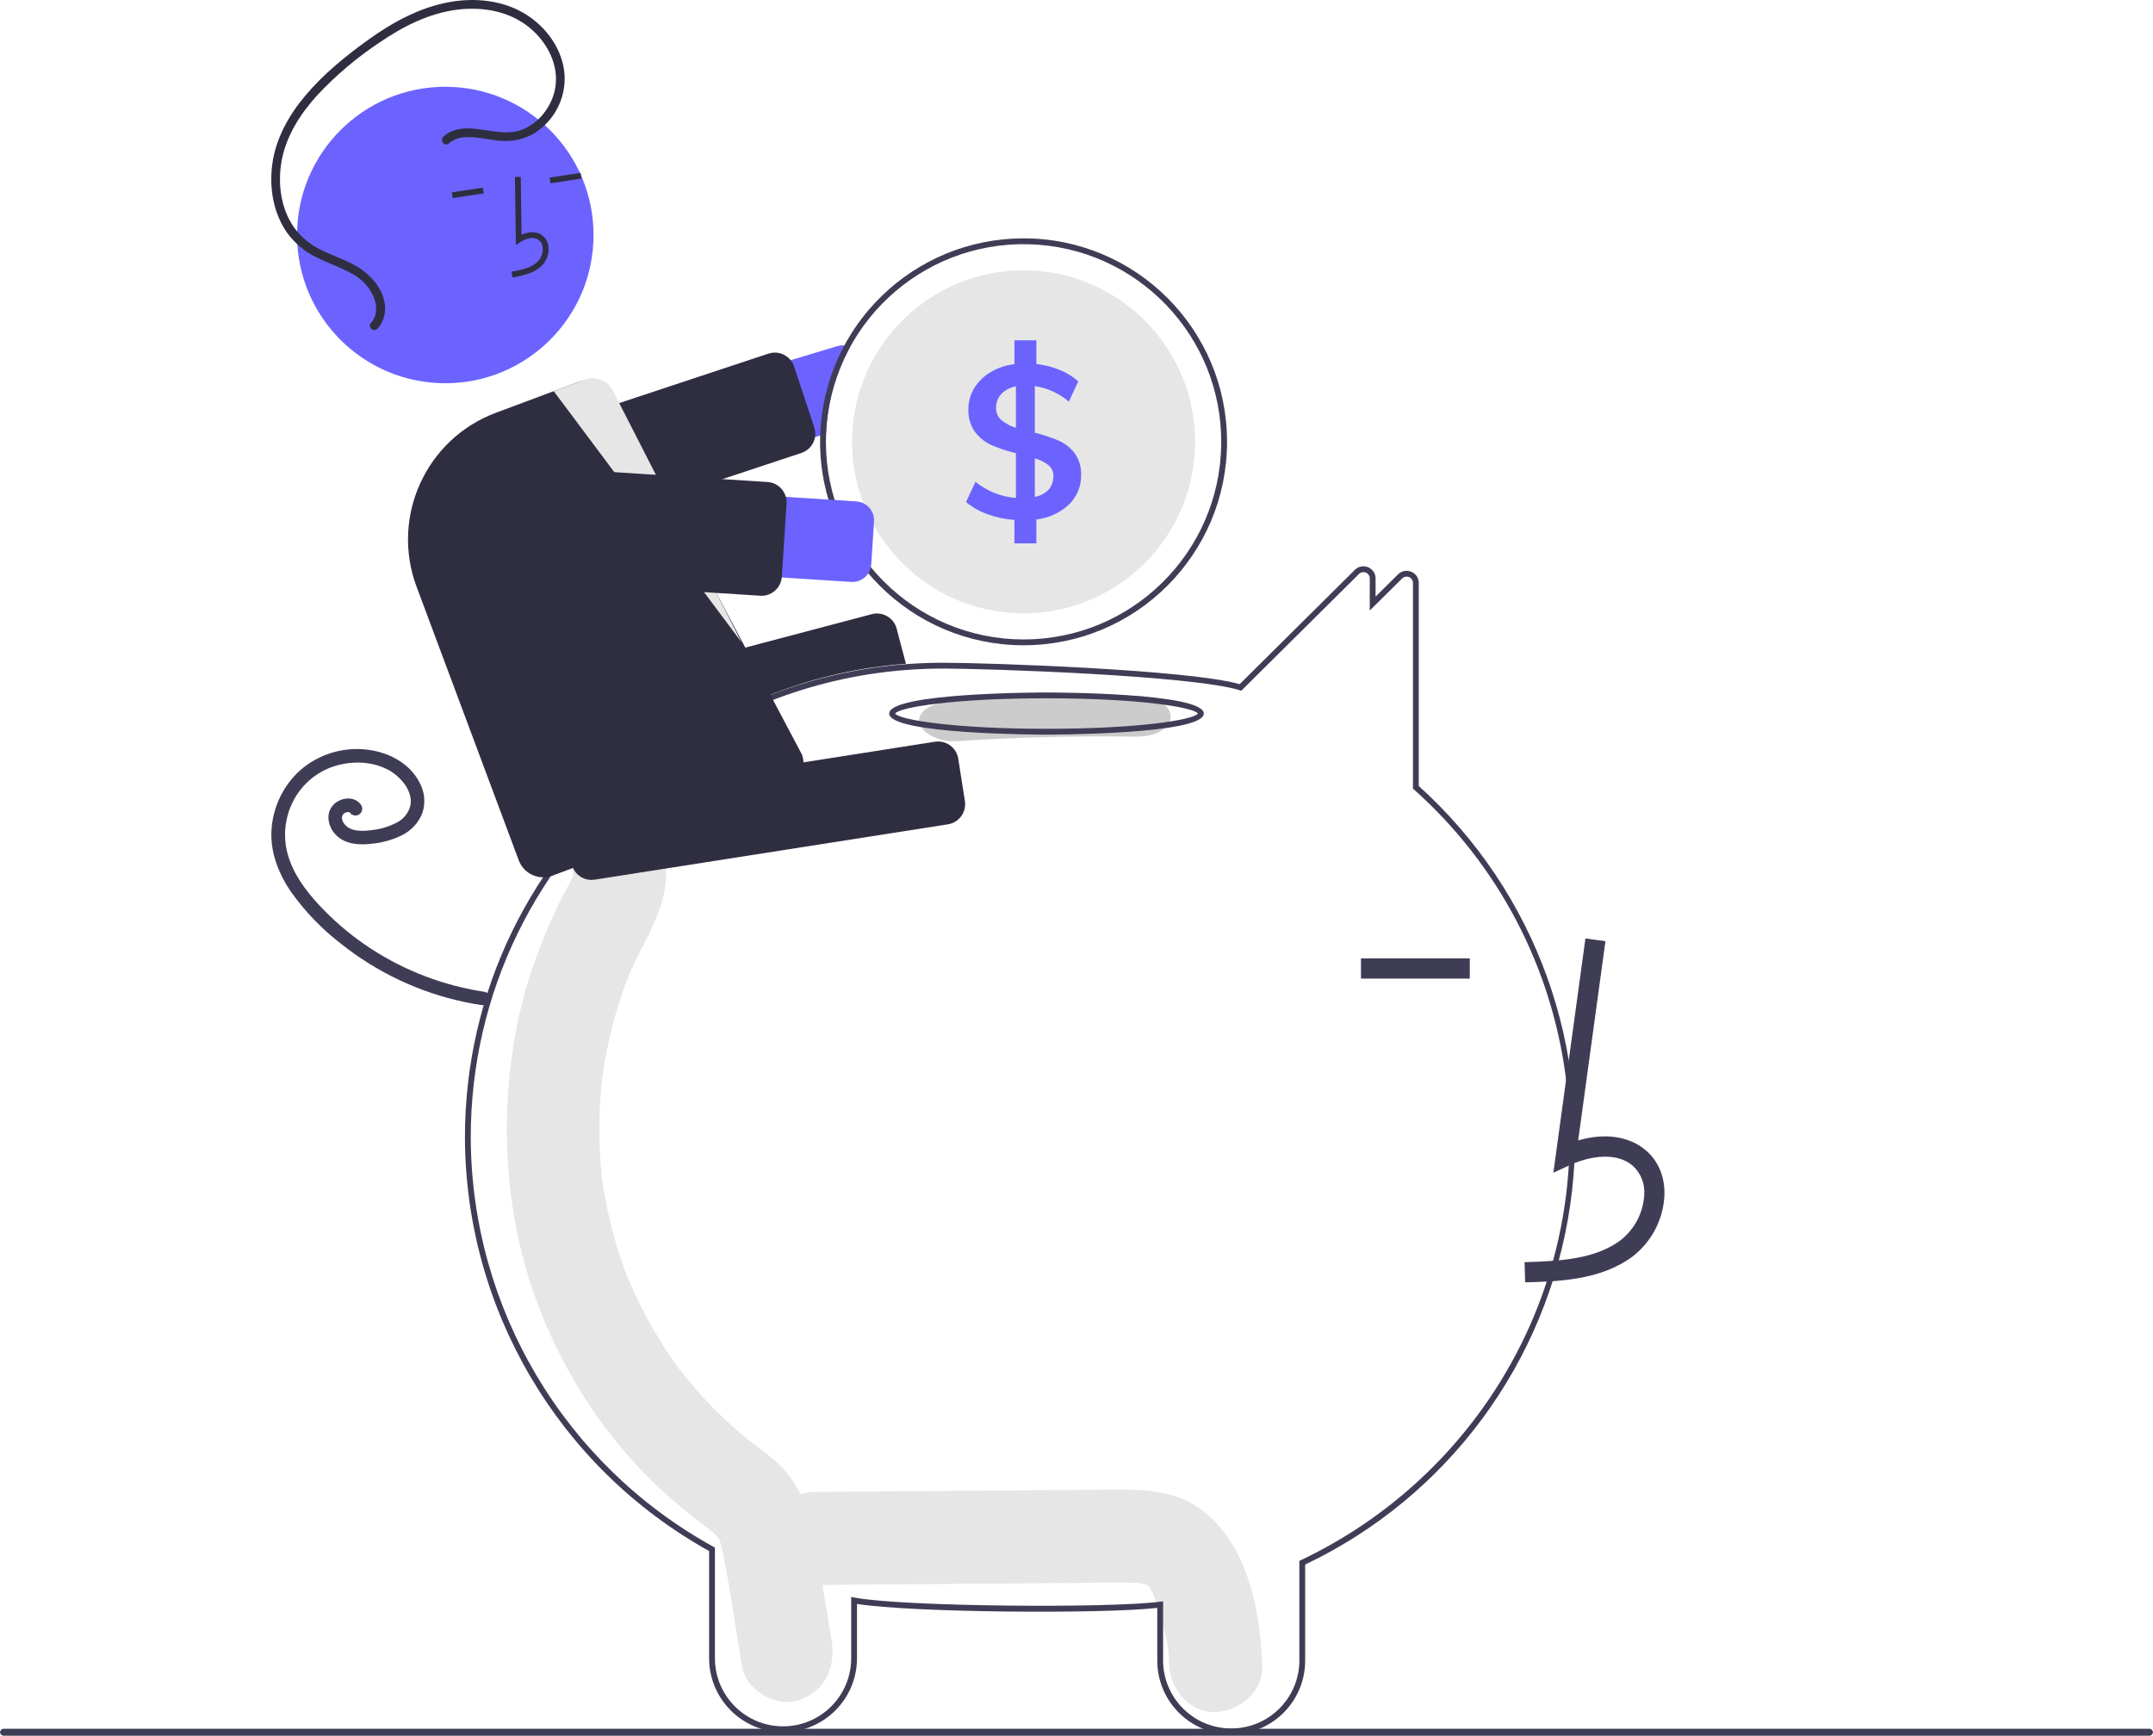
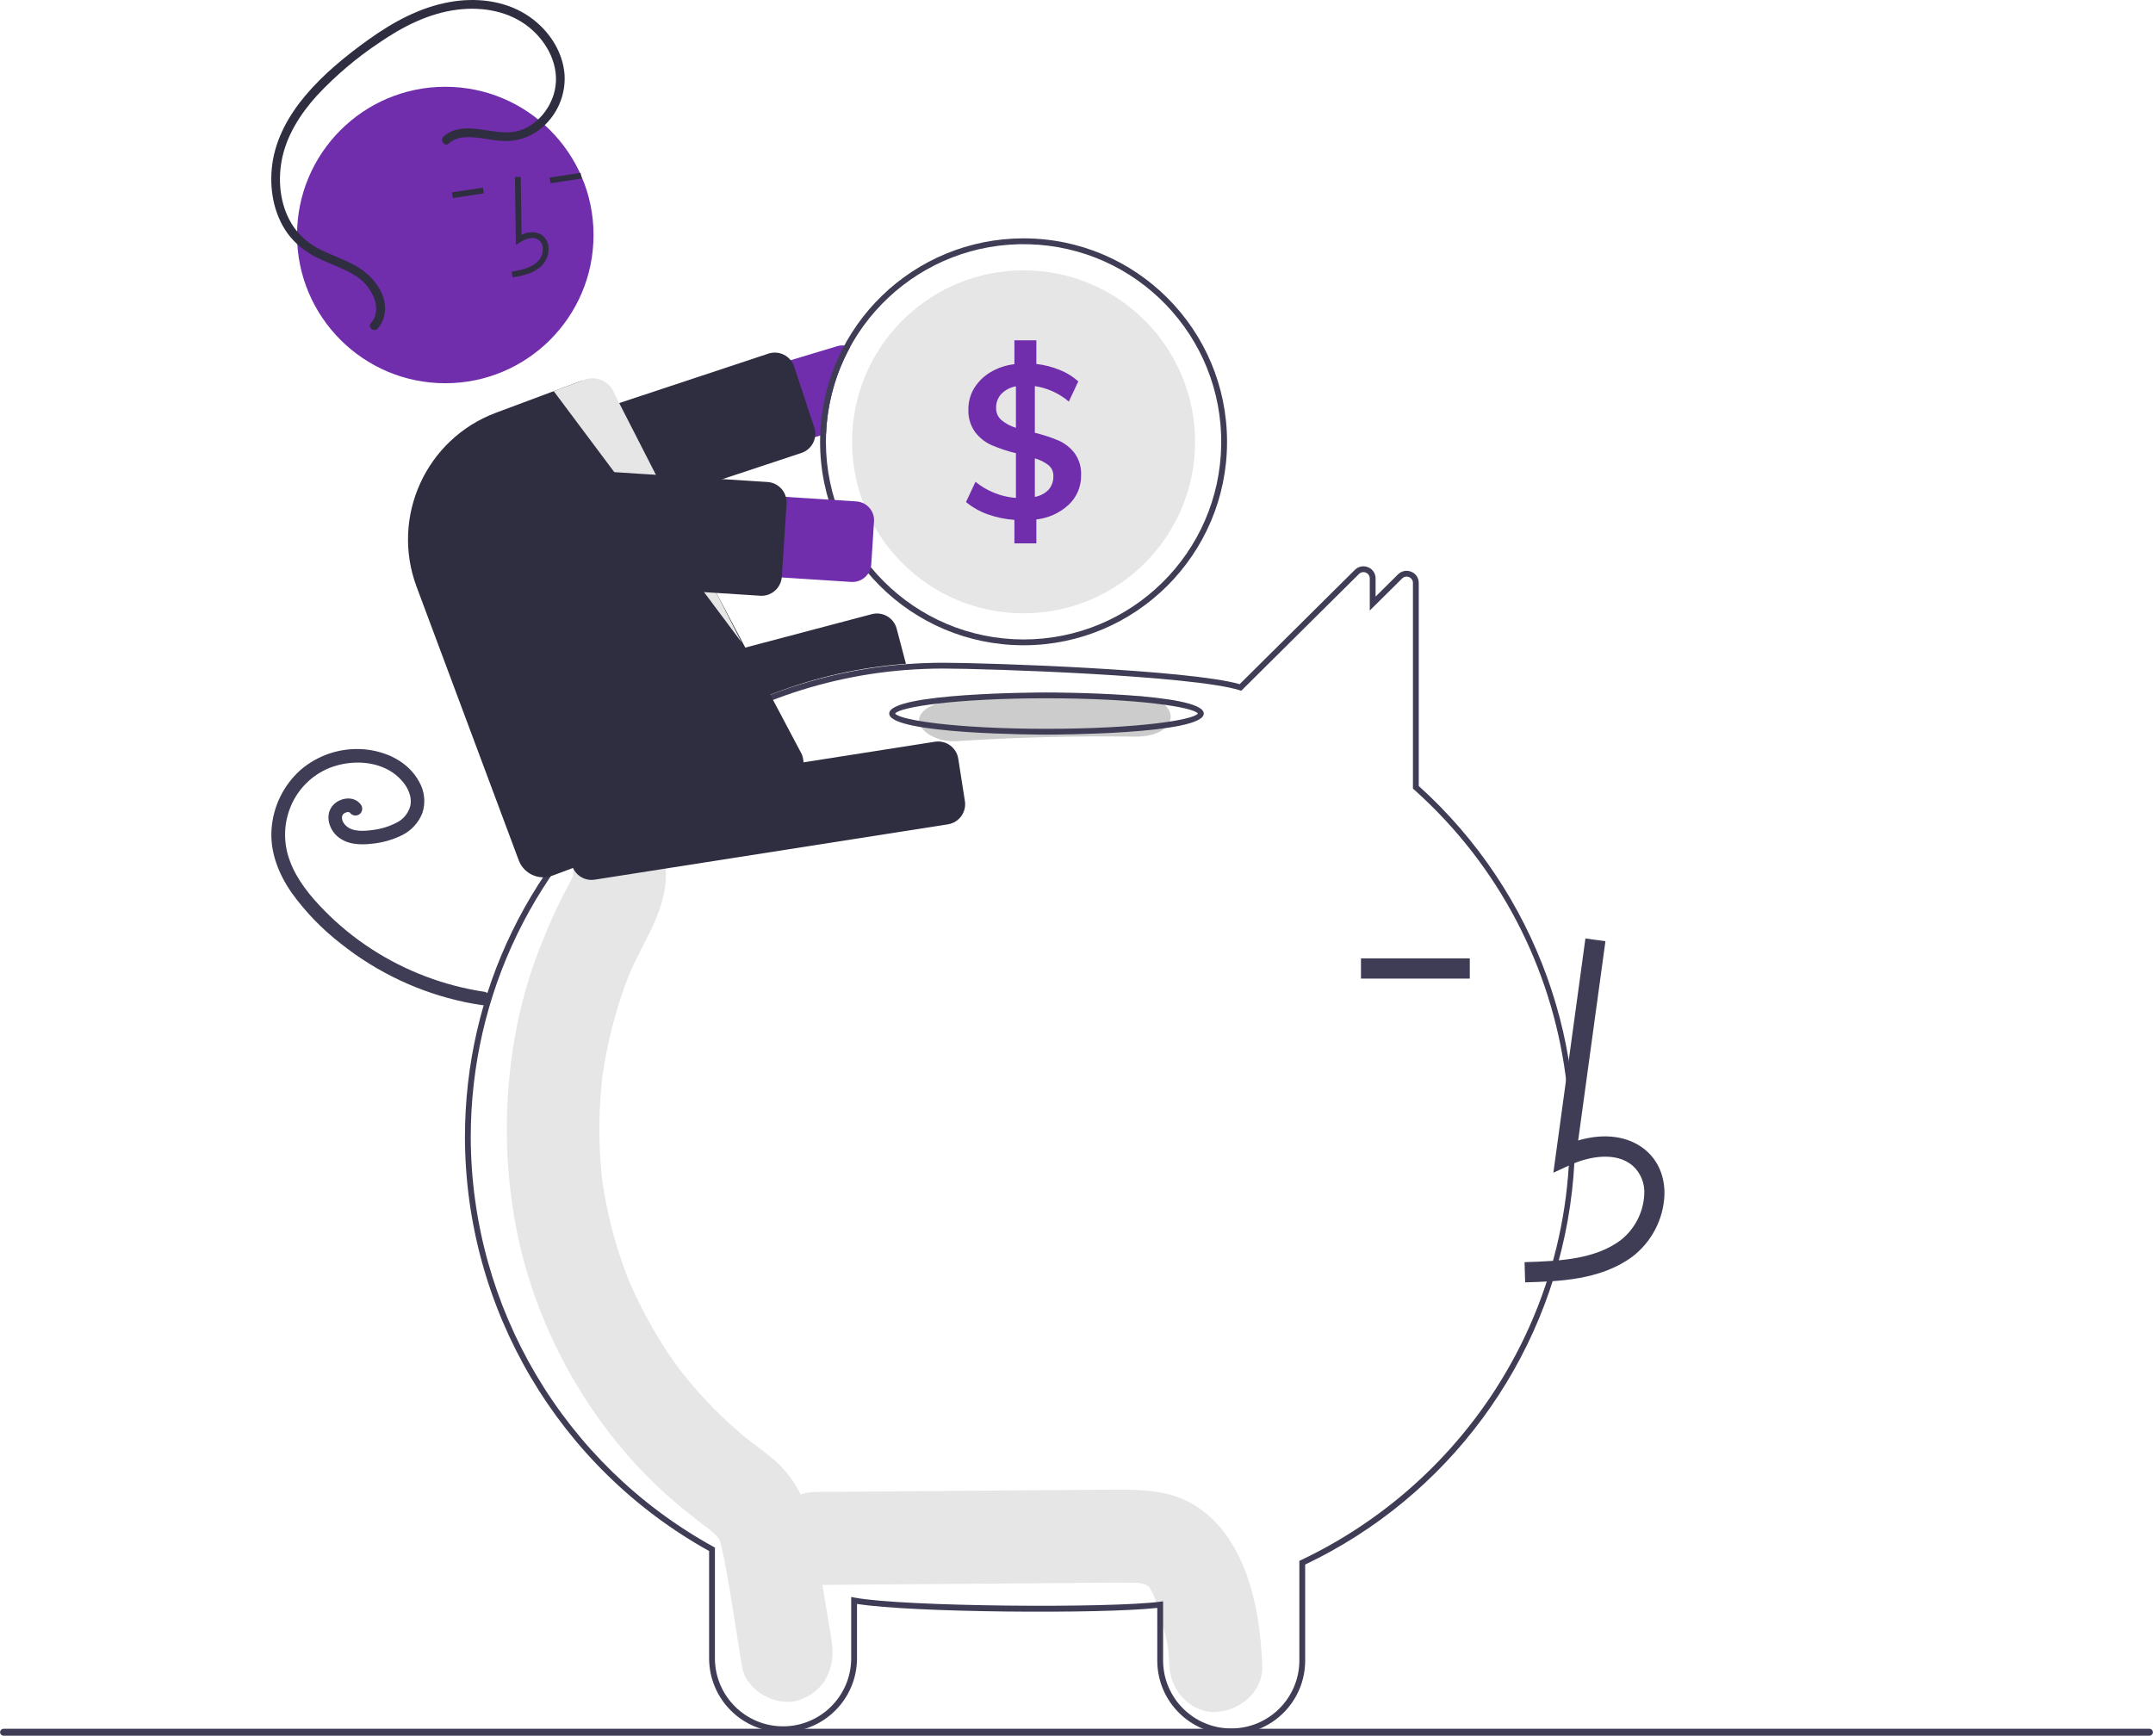
<svg xmlns="http://www.w3.org/2000/svg" id="b5c524f0-66c4-4225-a3aa-c25cef687e0c" data-name="Layer 1" width="740.675" height="597.175" viewBox="0 0 740.675 597.175">
  <path d="M651.612,679.719c-5.122-7.172-12.055-12.419-20.771-14.383-7.601-1.713-15.416-1.421-23.142-1.361l-97.692.753c-8.367.065-16.389,7.313-16,16,.386,8.614,7.032,16.069,16,16q42.926-.331,85.851-.662c6.747-.052,13.497-.174,20.244-.152,1.515.005,3.024.085,4.538.102.367.004.631.001.818-.007.047.014.086.027.147.044.79.217,1.6.366,2.394.572-.278.008.515.503.914.671.055.108.171.299.366.595.272.51,1.077,2.059,1.11,2.01a71.762,71.762,0,0,1,2.987,9.393c1.859,7.047,2.268,8.52,2.536,15.132.338,8.352,7.117,16.398,16,16,8.379-.375,16.363-7.042,16-16C663.3,709.333,660.651,692.377,651.612,679.719Z" transform="translate(-229.6623 -151.4124)" fill="#e6e6e6" />
  <path d="M515.749,715.825c-1.835-11.12-3.635-22.246-5.505-33.36-1.898-11.274-5.774-21.598-14.548-28.997-2.344-1.977-4.775-3.823-7.216-5.663-.858-.647-1.715-1.295-2.563-1.956-.051-.04-.083-.064-.127-.099-.093-.08-.205-.176-.355-.303-3.657-3.095-7.19-6.327-10.556-9.763q-4.483-4.577-8.575-9.545-1.022-1.241-2.019-2.504c-.114-.145-.729-.94-1.135-1.459-.377-.519-1.066-1.457-1.182-1.621q-1.164-1.646-2.286-3.322a156.126,156.126,0,0,1-13.187-24.115q-.547-1.251-1.068-2.517c-.093-.258-.214-.588-.374-1.029-.741-2.038-1.481-4.074-2.159-6.137q-2.16-6.571-3.714-13.336-.768-3.34-1.383-6.715-.317-1.735-.593-3.478c-.03-.193-.21-1.446-.316-2.154-.078-.712-.224-1.972-.243-2.166q-.176-1.756-.312-3.516-.307-3.96-.415-7.933-.185-7.061.253-14.122c.166-2.645.402-5.282.693-7.915.018-.162.031-.29.044-.406.018-.118.038-.251.062-.417.215-1.455.442-2.908.695-4.356a159.294,159.294,0,0,1,3.739-16.313q1.088-3.809,2.363-7.555.568-1.663,1.173-3.314c-.026.071,1.182-3.016,1.198-3.119,4.795-11.329,12.638-21.657,12.648-34.526.007-8.713-7.364-17.06-16-16.657a16.625,16.625,0,0,0-16,16.657c0,.196-.001.363-.001.525-.081.271-.148.498-.208.698-.935,2.032-2.081,3.963-3.107,5.944-2.811,5.423-5.209,11.025-7.488,16.708a159.825,159.825,0,0,0-8.529,28.628,182.098,182.098,0,0,0-.968,65.04c6.204,37.813,26.662,74.009,55.103,98.339,2.468,2.111,4.997,4.152,7.549,6.151,1.056.827,2.121,1.639,3.191,2.446.506.381,2.602,2.034,1.68,1.233,1.982,1.692,2.817,2.543,3.326,3.789.074.288.174.678.311,1.211.359,1.405.7,2.808.983,4.233,2.476,12.451,4.196,25.112,6.264,37.644,1.421,8.611,12.022,14.215,19.682,11.634C513.49,733.312,517.272,725.051,515.749,715.825Z" transform="translate(-229.6623 -151.4124)" fill="#e6e6e6" />
  <path d="M653.23,748.12a25.374,25.374,0,0,1-25.44-25.25V704.619c-19.109,2.139-84.543,1.644-103.3-1.37v18.892a25.441,25.441,0,0,1-50.88,0v-37.092a163.307,163.307,0,0,1-84-142.388c0-49.83,22.583-96.314,61.959-127.534a164.075,164.075,0,0,1,89.323-35.173c4.427-.347,8.881-.523,13.239-.523,15.352,0,84.619,2.372,101.998,7.372L695.756,347.48a4.16,4.16,0,0,1,4.55-.907,4.1,4.1,0,0,1,2.584,3.847v6.252l7.716-7.642a4.151,4.151,0,0,1,4.546-.908,4.102,4.102,0,0,1,2.587,3.848v69.865a162.759,162.759,0,0,1-39.07,267.866v33.169A25.374,25.374,0,0,1,653.23,748.12ZM629.79,702.351v20.52a23.441,23.441,0,0,0,46.88,0V688.438l.571-.271a162.456,162.456,0,0,0,66.531-58.182,160.325,160.325,0,0,0-27.699-206.96l-.332-.298V351.97a2.103,2.103,0,0,0-1.342-1.996,2.149,2.149,0,0,0-2.381.473l-11.127,11.021V350.42a2.103,2.103,0,0,0-1.342-1.996,2.154,2.154,0,0,0-2.385.477l-40.476,40.164-.575-.18c-16.156-5.057-86.513-7.454-101.982-7.454-4.306,0-8.707.174-13.082.517a162.075,162.075,0,0,0-88.237,34.746c-38.895,30.838-61.202,76.751-61.202,125.967A161.315,161.315,0,0,0,475.094,683.585l.516.286v38.27a23.441,23.441,0,0,0,46.88,0V700.854l1.185.223c16.856,3.171,87.832,3.671,104.985,1.421Z" transform="translate(-229.6623 -151.4124)" fill="#3f3d56" />
-   <path d="M517.66,270.53,406.92,303.81a13.882,13.882,0,0,0,7.99,26.59l96.91-29.13,2.03-.61a67.517,67.517,0,0,1,8.29-29.86,6.165,6.165,0,0,0-2-.52A6.367,6.367,0,0,0,517.66,270.53Z" transform="translate(-229.6623 -151.4124)" fill="#6c63ff" />
+   <path d="M517.66,270.53,406.92,303.81a13.882,13.882,0,0,0,7.99,26.59l96.91-29.13,2.03-.61a67.517,67.517,0,0,1,8.29-29.86,6.165,6.165,0,0,0-2-.52A6.367,6.367,0,0,0,517.66,270.53Z" transform="translate(-229.6623 -151.4124)" fill="#702ead" />
  <path d="M412.995,337.495a7.013,7.013,0,0,1-6.638-4.801l-6.925-20.896a6.999,6.999,0,0,1,4.443-8.847l90.131-29.87a7,7,0,0,1,8.847,4.442l6.925,20.896a6.976,6.976,0,0,1-4.193,8.759q-.125.047-.252.088l-90.129,29.869A7.003,7.003,0,0,1,412.995,337.495Z" transform="translate(-229.6623 -151.4124)" fill="#2f2e41" />
  <path d="M581.79,233.42a70.031,70.031,0,0,0-69.97,67.85c-.02.71-.03,1.43-.03,2.15a70,70,0,1,0,70-70Zm0,138a68.071,68.071,0,0,1-68-68q0-1.395.06-2.76A67.998,67.998,0,1,1,581.79,371.42Z" transform="translate(-229.6623 -151.4124)" fill="#3f3d56" />
  <path d="M640.79,303.42a59,59,0,0,1-118,0c0-1.87.09-3.71.26-5.53A59,59,0,0,1,640.79,303.42Z" transform="translate(-229.6623 -151.4124)" fill="#e6e6e6" />
-   <path d="M599.36,307.34a14.048,14.048,0,0,0-5.47-4.33,53.139,53.139,0,0,0-8.22-2.7V284.25a23.396,23.396,0,0,1,11.69,5.33l3.26-6.95a21.561,21.561,0,0,0-6.36-3.93,31.259,31.259,0,0,0-8.07-2.07v-8.14h-7.55v8.22a20.672,20.672,0,0,0-8.25,2.77,16.399,16.399,0,0,0-5.59,5.48,13.771,13.771,0,0,0-1.99,7.29,12.463,12.463,0,0,0,2.29,7.8,14.51,14.51,0,0,0,5.7,4.52,52.692,52.692,0,0,0,8.36,2.77v15.39A24.988,24.988,0,0,1,565.25,317.18l-3.26,6.96a24.58,24.58,0,0,0,7.44,4.22,34.161,34.161,0,0,0,9.21,1.92v8.07h7.55v-8.22a19.538,19.538,0,0,0,11.21-5.14,13.59,13.59,0,0,0,4.18-10.1A12.055,12.055,0,0,0,599.36,307.34Zm-20.2-8.73a14.499,14.499,0,0,1-5.03-2.7,5.32,5.32,0,0,1-1.78-4.18,6.726,6.726,0,0,1,1.82-4.81,9.202,9.202,0,0,1,4.99-2.59Zm11.25,21.28a8.557,8.557,0,0,1-4.74,2.47V309.12a13.24,13.24,0,0,1,4.74,2.37,4.658,4.658,0,0,1,1.63,3.7A6.804,6.804,0,0,1,590.41,319.89Z" transform="translate(-229.6623 -151.4124)" fill="#6c63ff" />
+   <path d="M599.36,307.34a14.048,14.048,0,0,0-5.47-4.33,53.139,53.139,0,0,0-8.22-2.7V284.25a23.396,23.396,0,0,1,11.69,5.33l3.26-6.95a21.561,21.561,0,0,0-6.36-3.93,31.259,31.259,0,0,0-8.07-2.07v-8.14h-7.55v8.22a20.672,20.672,0,0,0-8.25,2.77,16.399,16.399,0,0,0-5.59,5.48,13.771,13.771,0,0,0-1.99,7.29,12.463,12.463,0,0,0,2.29,7.8,14.51,14.51,0,0,0,5.7,4.52,52.692,52.692,0,0,0,8.36,2.77v15.39A24.988,24.988,0,0,1,565.25,317.18l-3.26,6.96a24.58,24.58,0,0,0,7.44,4.22,34.161,34.161,0,0,0,9.21,1.92v8.07h7.55v-8.22a19.538,19.538,0,0,0,11.21-5.14,13.59,13.59,0,0,0,4.18-10.1A12.055,12.055,0,0,0,599.36,307.34Zm-20.2-8.73a14.499,14.499,0,0,1-5.03-2.7,5.32,5.32,0,0,1-1.78-4.18,6.726,6.726,0,0,1,1.82-4.81,9.202,9.202,0,0,1,4.99-2.59Zm11.25,21.28a8.557,8.557,0,0,1-4.74,2.47V309.12a13.24,13.24,0,0,1,4.74,2.37,4.658,4.658,0,0,1,1.63,3.7A6.804,6.804,0,0,1,590.41,319.89Z" transform="translate(-229.6623 -151.4124)" fill="#702ead" />
  <path d="M416.209,422.184a7.023,7.023,0,0,1-6.775-5.216l-3.77-14.27a7.004,7.004,0,0,1,4.975-8.551l118.941-31.43a7.015,7.015,0,0,1,8.551,4.985l3.194,12.09-.598.046a160.163,160.163,0,0,0-84.108,31.871l-.173.084-38.46,10.16A6.963,6.963,0,0,1,416.209,422.184Z" transform="translate(-229.6623 -151.4124)" fill="#2f2e41" />
  <path d="M396.51,492.671a98.108,98.108,0,0,1-39.122-14.792A95.527,95.527,0,0,1,341.214,464.65c-4.828-4.924-9.447-10.521-11.838-17.079a25.299,25.299,0,0,1,.331-18.769,24.334,24.334,0,0,1,13.169-13.126c5.99-2.389,13.226-2.644,19.055-.028a17.089,17.089,0,0,1,6.964,5.606,11.435,11.435,0,0,1,1.81,3.758,7.674,7.674,0,0,1,.09,3.759,9.016,9.016,0,0,1-4.774,5.723,24.068,24.068,0,0,1-8.152,2.486c-2.86.39-6.969.745-9.268-1.551a4.669,4.669,0,0,1-1.093-1.611,3.114,3.114,0,0,1-.172-1.458c-.034.217.139-.472.129-.445-.036.102-.194.35.03-.031a3.397,3.397,0,0,1,.233-.363c-.076.098-.243.262.055-.019a1.962,1.962,0,0,1,.914-.564c.138-.04.279-.072.418-.11.353-.096-.352.005.009-.006.139-.004.28-.001.419-.007.354-.016-.349-.097-.01-.011.132.033.262.065.392.106.282.089-.2-.207-.009.014.224.259-.235-.252.019-.001a4.624,4.624,0,0,1,.358.394,2.359,2.359,0,0,0,3.315,0,2.399,2.399,0,0,0,0-3.315c-2.311-2.865-6.877-2.157-9.215.264-2.982,3.088-1.801,7.983,1.1,10.678,3.284,3.051,7.934,3.263,12.158,2.751a29.817,29.817,0,0,0,10.269-2.902,14.398,14.398,0,0,0,7.024-7.588,13.174,13.174,0,0,0-1.056-10.769c-3.729-7.011-11.452-10.606-19.084-11.228a29.812,29.812,0,0,0-21.819,7.163,30.154,30.154,0,0,0-9.888,20.075c-.666,7.996,2.436,15.761,6.959,22.214a84.627,84.627,0,0,0,16.779,17.353,102.473,102.473,0,0,0,42.812,20.191q2.792.577,5.615.988a2.421,2.421,0,0,0,2.883-1.637,2.361,2.361,0,0,0-1.637-2.883Z" transform="translate(-229.6623 -151.4124)" fill="#3f3d56" />
  <path d="M619.895,390.794q-30.663-.433-61.133,1.556c-6.943.453-12.951,2.907-12.951,7.032,0,3.449,5.96,7.489,12.951,7.032q30.454-1.989,61.133-1.556C636.569,405.094,636.559,391.029,619.895,390.794Z" transform="translate(-229.6623 -151.4124)" fill="#ccc" />
  <path d="M589.682,404.162c-2.209,0-54.106-.083-54.106-7.251,0-7.168,51.896-7.25,54.106-7.25s54.106.083,54.106,7.25C643.787,404.079,591.891,404.162,589.682,404.162Zm-52.076-7.251c1.42,2.173,20.496,5.251,52.076,5.251s50.656-3.078,52.076-5.251c-1.42-2.173-20.496-5.25-52.076-5.25S539.025,394.738,537.605,396.911Z" transform="translate(-229.6623 -151.4124)" fill="#3f3d56" />
  <path d="M754.336,592.612c11.488-.319,25.786-.718,36.801-8.764a28.262,28.262,0,0,0,11.121-21.103c.225-6.355-2.071-11.901-6.465-15.614-5.753-4.861-14.154-6.002-23.207-3.341l9.38-68.548-6.886-.943L764.052,554.885l5.75-2.639c6.666-3.058,15.817-4.614,21.504.192a12.215,12.215,0,0,1,4.006,10.062,21.361,21.361,0,0,1-8.275,15.735c-8.572,6.261-19.969,7.069-32.895,7.43Z" transform="translate(-229.6623 -151.4124)" fill="#3f3d56" />
  <rect x="468.203" y="329.741" width="37.432" height="6.95" fill="#3f3d56" />
  <path d="M433.148,454.15a7.012,7.012,0,0,1-6.904-5.917L423.959,433.651a7.008,7.008,0,0,1,5.832-8L551.322,406.609a7.007,7.007,0,0,1,7.999,5.832l2.285,14.582a7.007,7.007,0,0,1-5.832,8l-121.531,19.042A7.096,7.096,0,0,1,433.148,454.15Z" transform="translate(-229.6623 -151.4124)" fill="#2f2e41" />
-   <circle cx="153.189" cy="80.855" r="51" fill="#6c63ff" />
+   <circle cx="153.189" cy="80.855" r="51" fill="#702ead" />
  <path d="M411.727,245.463a12.095,12.095,0,0,0,4.367-2.676,8.133,8.133,0,0,0,2.255-6.483,5.472,5.472,0,0,0-2.512-4.164c-1.846-1.135-4.285-1.092-6.747.049l-.284-19.908-2.0.028.334,23.404,1.522-.998c1.765-1.156,4.302-1.994,6.127-.872a3.514,3.514,0,0,1,1.573,2.69,6.146,6.146,0,0,1-1.676,4.834c-2.168,2.151-5.377,2.872-9.039,3.531l.354,1.968A32.963,32.963,0,0,0,411.727,245.463Z" transform="translate(-229.6623 -151.4124)" fill="#2f2e41" />
  <rect x="418.838" y="211.679" width="10.772" height="2" transform="translate(-256.7253 -85.49311) rotate(-8.61162)" fill="#2f2e41" />
  <rect x="385.221" y="216.769" width="10.772" height="2" transform="translate(-257.8664 -90.46937) rotate(-8.61162)" fill="#2f2e41" />
  <path d="M416.555,453.258a9.03,9.03,0,0,1-8.434-5.855L372.957,353.235a46.532,46.532,0,0,1,27.284-59.802L428.833,282.756a8.958,8.958,0,0,1,6.878.239,8.832,8.832,0,0,1,4.675,4.986L505.523,410.964a9.002,9.002,0,0,1-5.257,11.638L419.7,452.687A8.976,8.976,0,0,1,416.555,453.258Z" transform="translate(-229.6623 -151.4124)" fill="#2f2e41" />
  <path d="M420.158,285.995l64.629,86.426L441.056,286.902a8.079,8.079,0,0,0-10.349-4.846Z" transform="translate(-229.6623 -151.4124)" fill="#e6e6e6" />
-   <path d="M522.49,351.63l-115.395-7.433a13.879,13.879,0,1,1,1.784-27.701l115.395,7.433a6.499,6.499,0,0,1,6.069,6.904l-.949,14.729a6.501,6.501,0,0,1-6.905,6.069Z" transform="translate(-229.6623 -151.4124)" fill="#6c63ff" />
+   <path d="M522.49,351.63l-115.395-7.433a13.879,13.879,0,1,1,1.784-27.701l115.395,7.433a6.499,6.499,0,0,1,6.069,6.904l-.949,14.729a6.501,6.501,0,0,1-6.905,6.069Z" transform="translate(-229.6623 -151.4124)" fill="#702ead" />
  <path d="M491.655,356.395q-.229,0-.458-.015h-0l-94.756-6.104a6.999,6.999,0,0,1-6.536-7.435l1.62-25.158a7,7,0,0,1,7.436-6.535l94.756,6.103a7.008,7.008,0,0,1,6.535,7.435l-1.62,25.159a7.019,7.019,0,0,1-4.546,6.111A6.926,6.926,0,0,1,491.655,356.395Z" transform="translate(-229.6623 -151.4124)" fill="#2f2e41" />
  <path d="M382.267,198.353c6.709-5.77,15.923-.608,23.617-1.512,7.361-.865,13.174-7.468,14.659-14.482,1.732-8.184-2.516-16.383-8.777-21.486-6.857-5.589-15.952-7.193-24.57-6.159-9.878,1.185-18.911,5.789-27.017,11.359a121.85,121.85,0,0,0-21.442,18.169c-5.751,6.352-10.624,13.923-12.18,22.47-1.414,7.768-.334,16.375,4.258,22.955a24.205,24.205,0,0,0,9.474,7.805c3.937,1.933,8.138,3.316,11.952,5.502,5.768,3.305,11.374,10.159,9.567,17.291a9.793,9.793,0,0,1-2.226,4.19c-1.291,1.433-3.619-.461-2.325-1.897,2.273-2.523,2.183-5.888.972-8.9a16.272,16.272,0,0,0-7.233-7.954c-3.993-2.283-8.401-3.692-12.494-5.772a27.023,27.023,0,0,1-9.911-8.214c-4.898-6.807-6.363-15.666-5.253-23.861,1.202-8.868,5.759-16.927,11.471-23.68,6.216-7.349,13.852-13.571,21.652-19.159,8.37-5.997,17.617-11.067,27.85-12.9,8.87-1.59,18.485-.611,26.241,4.223,7.24,4.512,12.792,12.274,13.344,20.947a22.235,22.235,0,0,1-10.376,19.942,19.101,19.101,0,0,1-11.41,2.643c-4.262-.273-8.527-1.578-12.816-1.215a8.941,8.941,0,0,0-5.268,2.128c-1.466,1.261-3.213-1.181-1.759-2.431Z" transform="translate(-229.6623 -151.4124)" fill="#2f2e41" />
  <path d="M969.147,748.588H230.853a1.191,1.191,0,0,1,0-2.381H969.147a1.191,1.191,0,0,1,0,2.381Z" transform="translate(-229.6623 -151.4124)" fill="#3f3d56" />
</svg>
